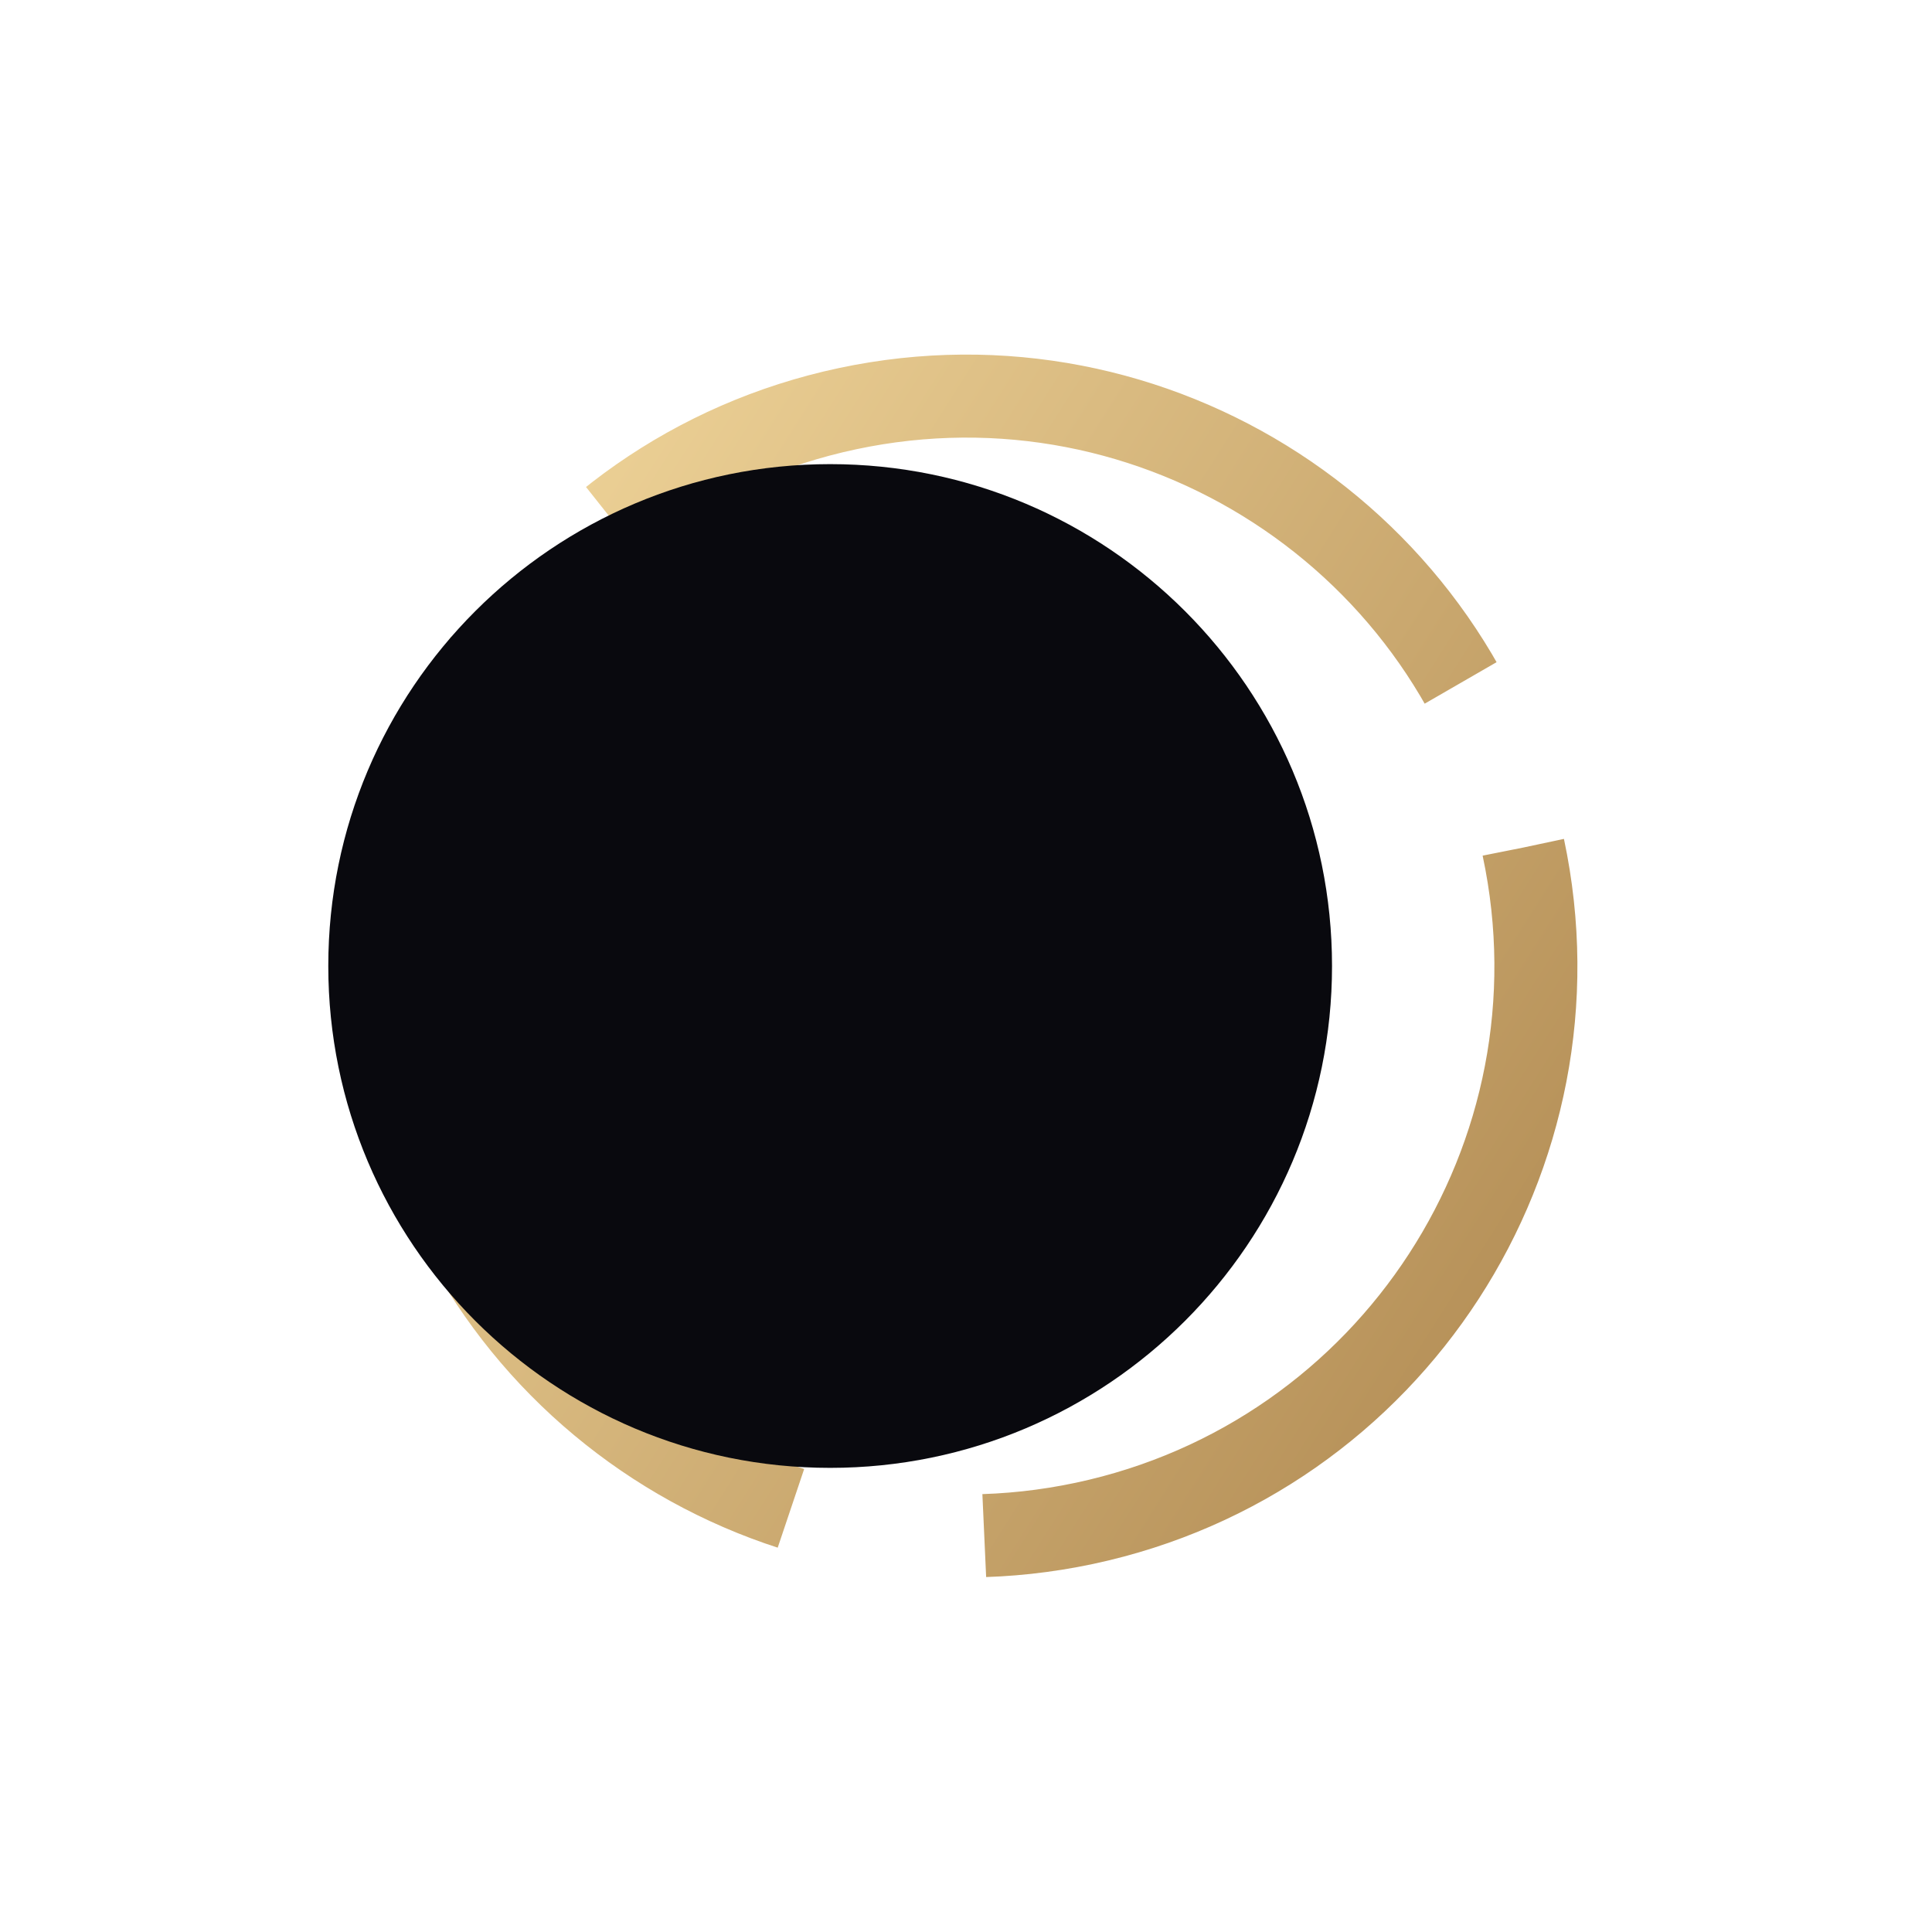
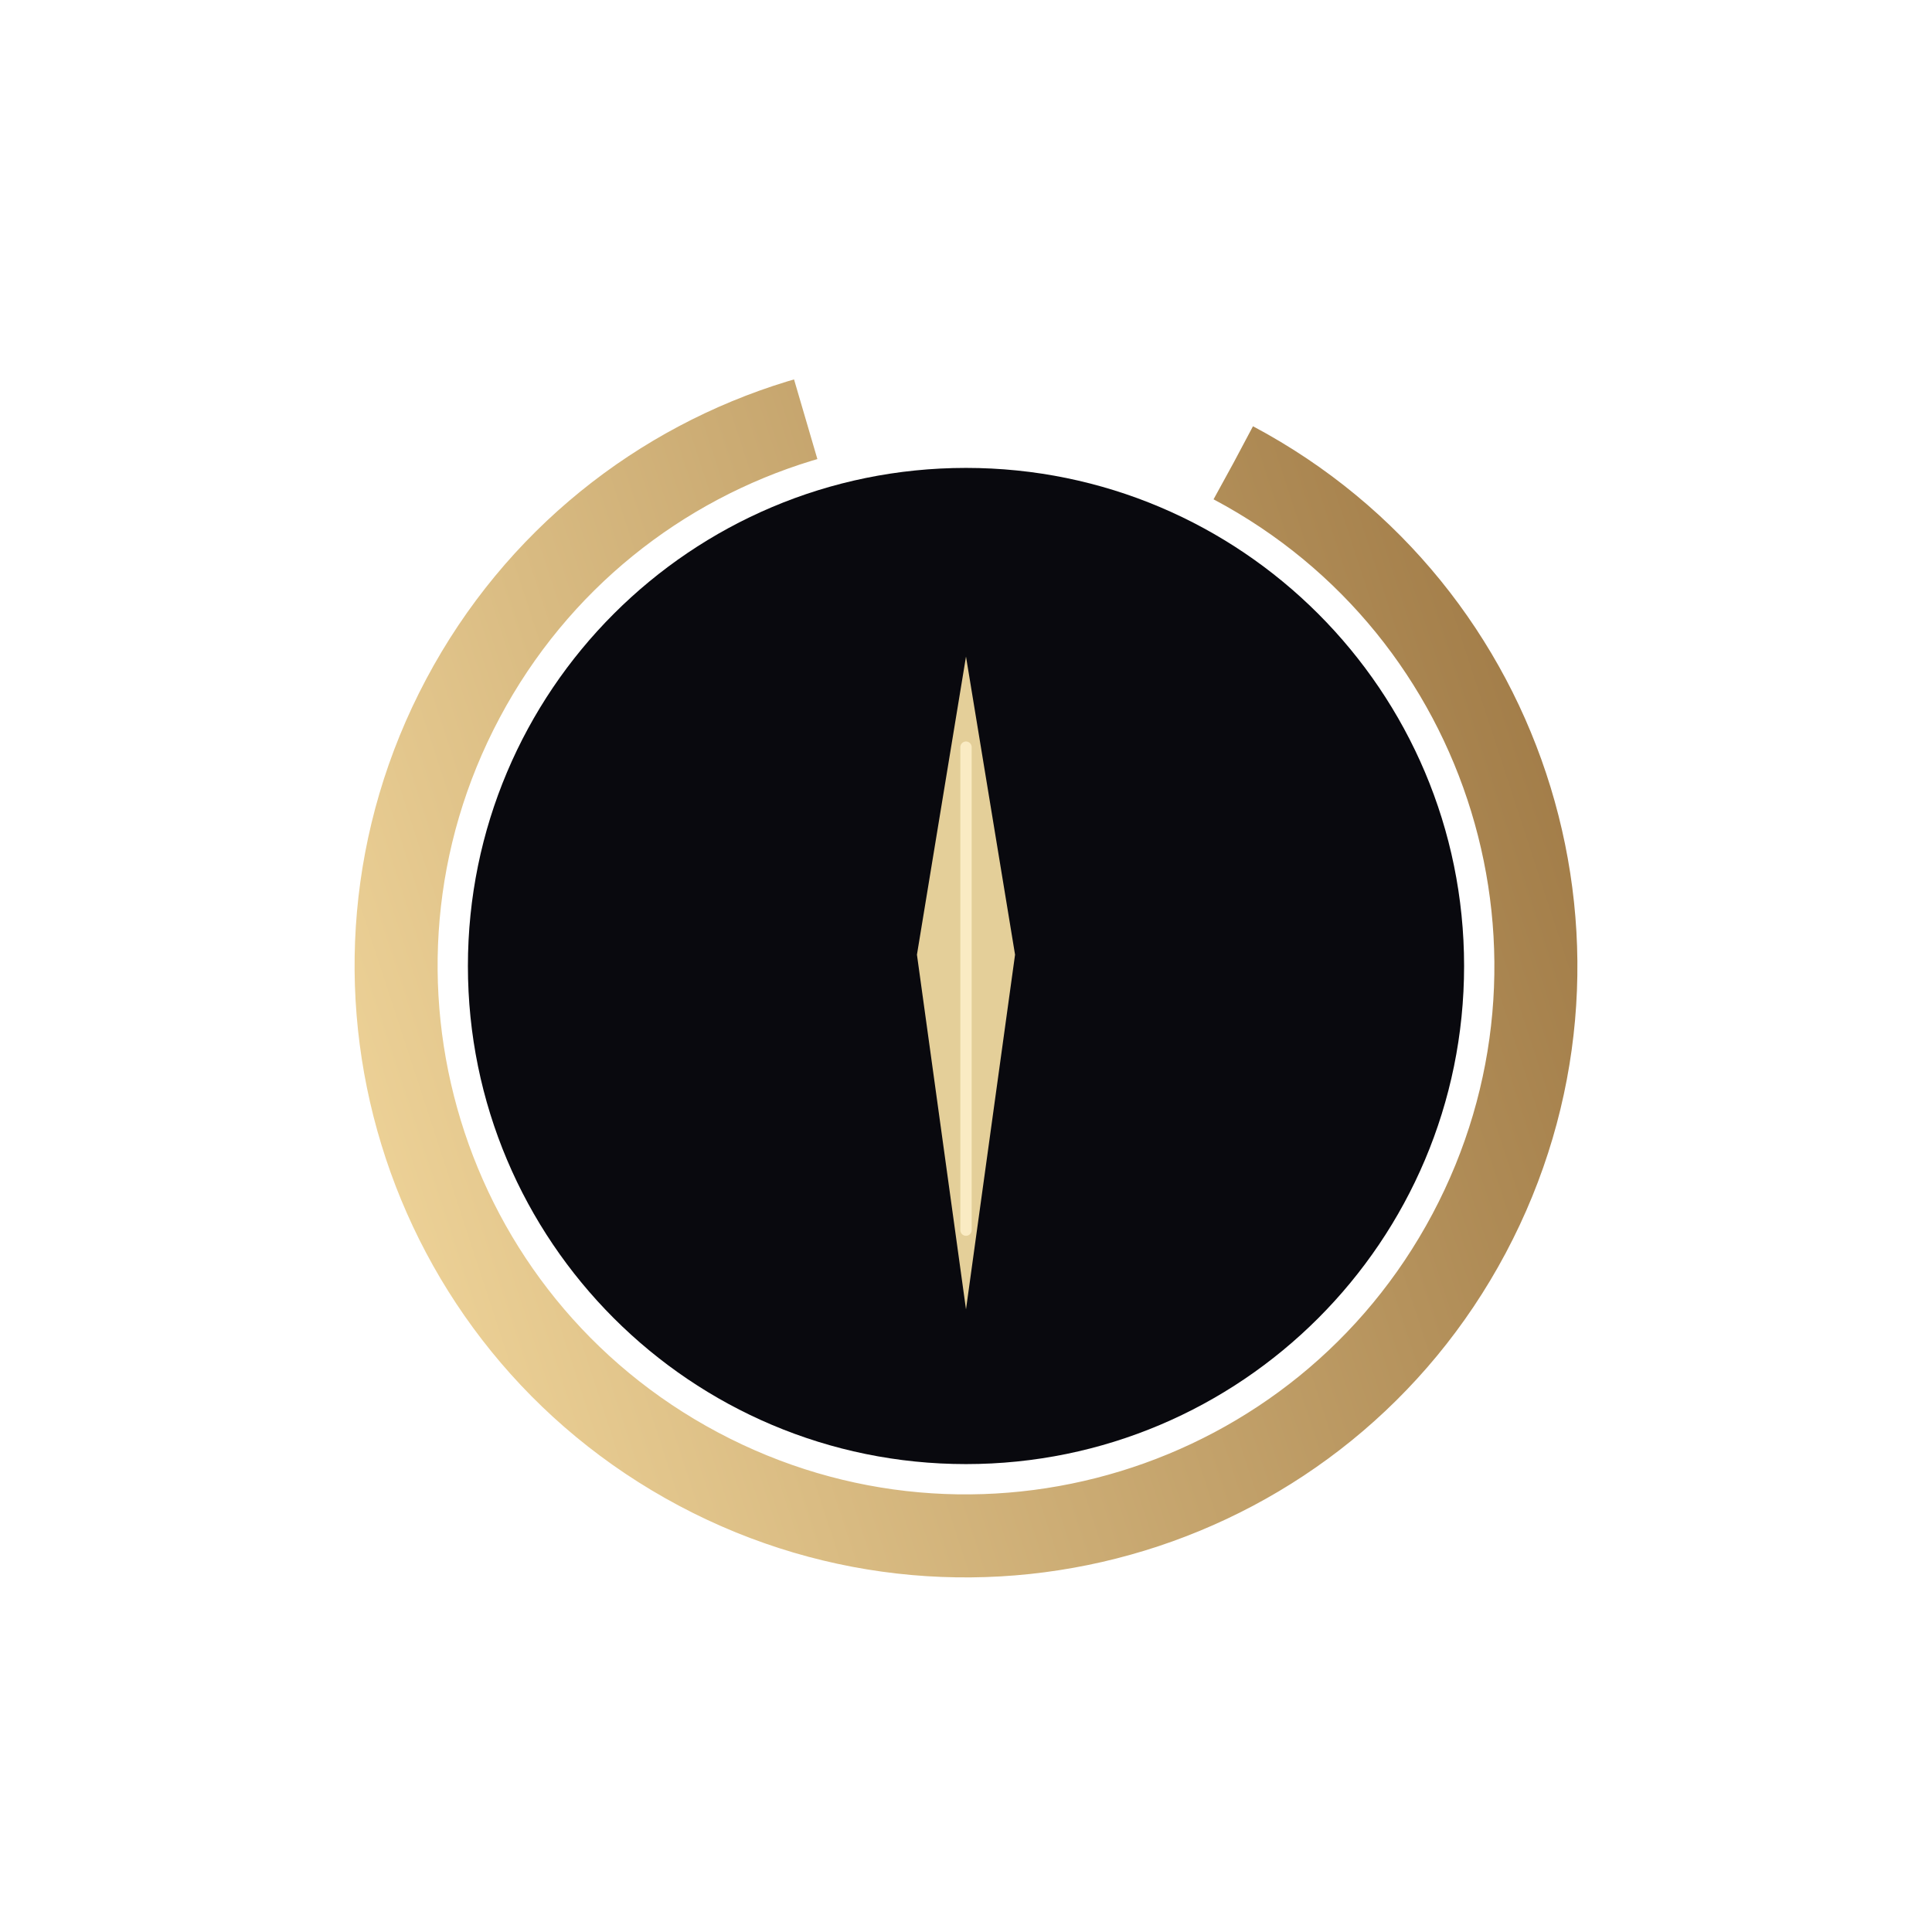
<svg xmlns="http://www.w3.org/2000/svg" viewBox="0 0 512 512" fill="none">
  <defs>
-     <linearGradient id="orbit" x1="122" y1="128" x2="390" y2="390" gradientUnits="userSpaceOnUse">
+     <linearGradient id="gate" x1="124" y1="132" x2="388" y2="386" gradientUnits="userSpaceOnUse">
      <stop stop-color="#f0d59a" />
-       <stop offset="1" stop-color="#b38d55" />
+       <stop offset="1" stop-color="#9e7844" />
    </linearGradient>
  </defs>
-   <circle cx="256" cy="256" r="151" stroke="url(#orbit)" stroke-width="22" stroke-dasharray="264 52 276 50 260 47" transform="rotate(-12 256 256)" />
-   <circle cx="220" cy="256" r="133" fill="#09090e" />
+   <circle cx="256" cy="256" r="132" fill="#09090e" />
+   <circle cx="256" cy="256" r="151" stroke="url(#gate)" stroke-width="22" stroke-dasharray="832 118" stroke-linecap="butt" transform="rotate(-62 256 256)" />
+   <path d="m256 174 13 79-13 94-13-94 13-79Z" fill="#e4cf99" />
+   <path d="M256 198v128" stroke="#fff2cc" stroke-width="3" stroke-linecap="round" opacity=".82" />
</svg>
